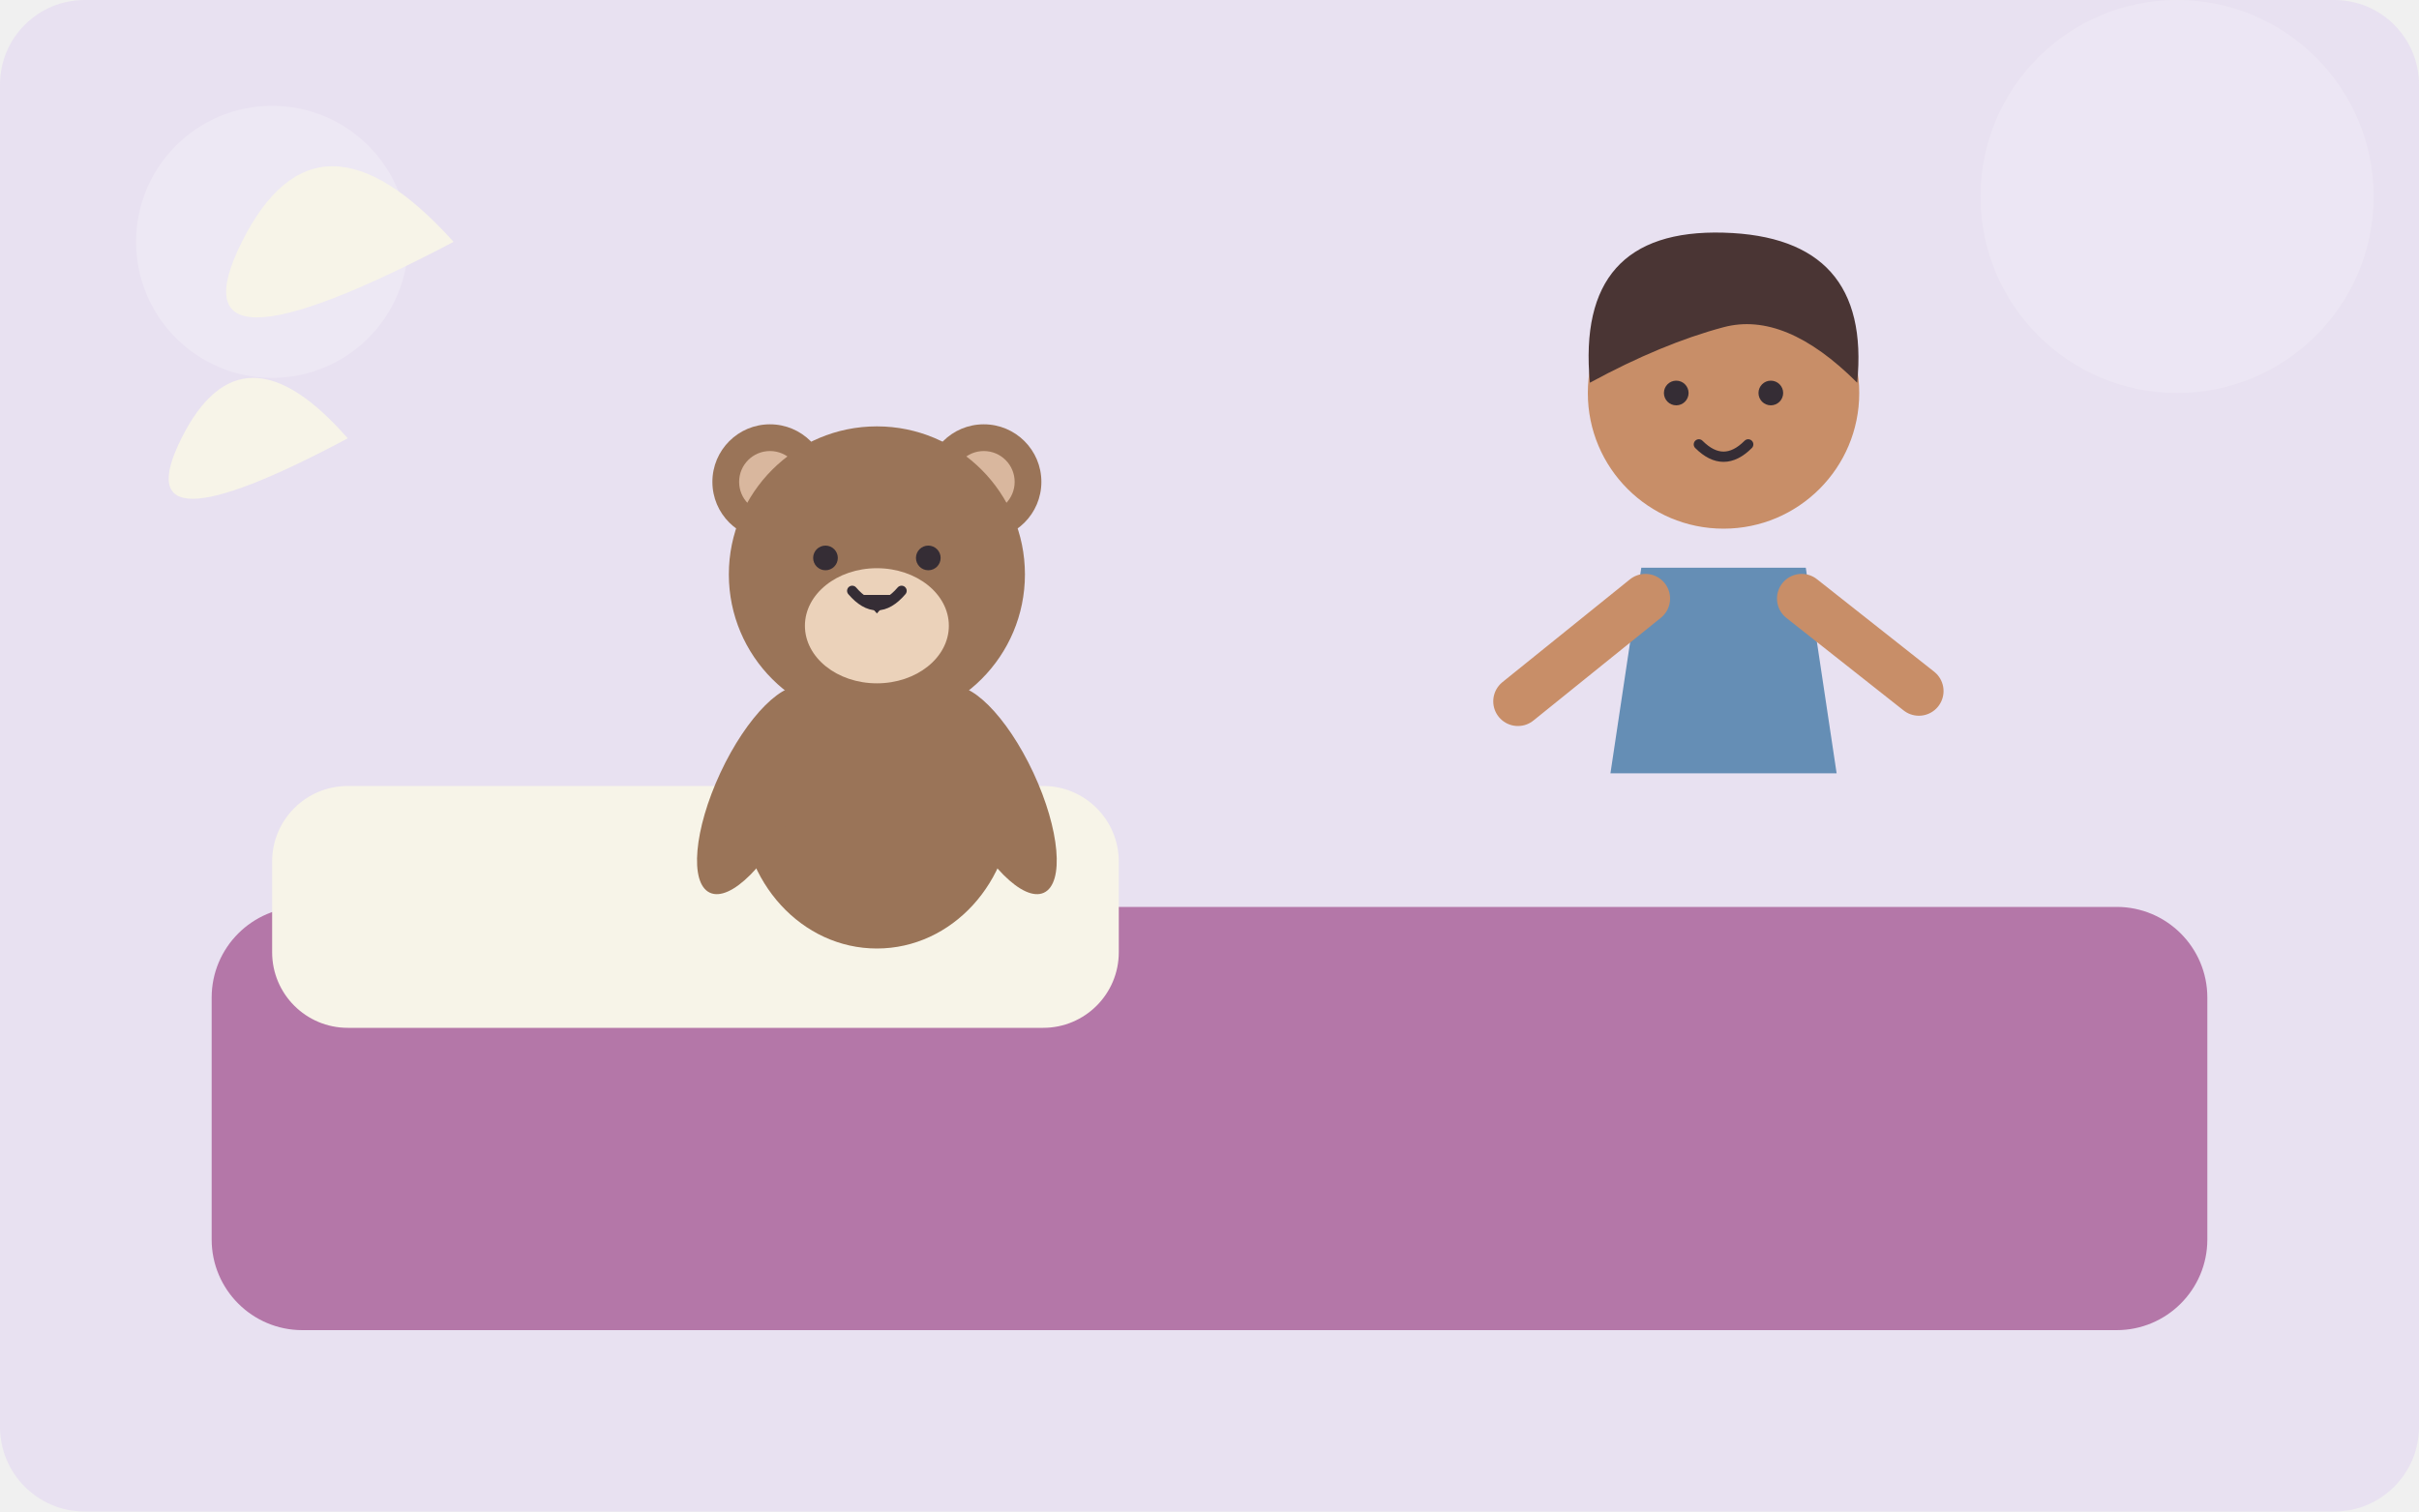
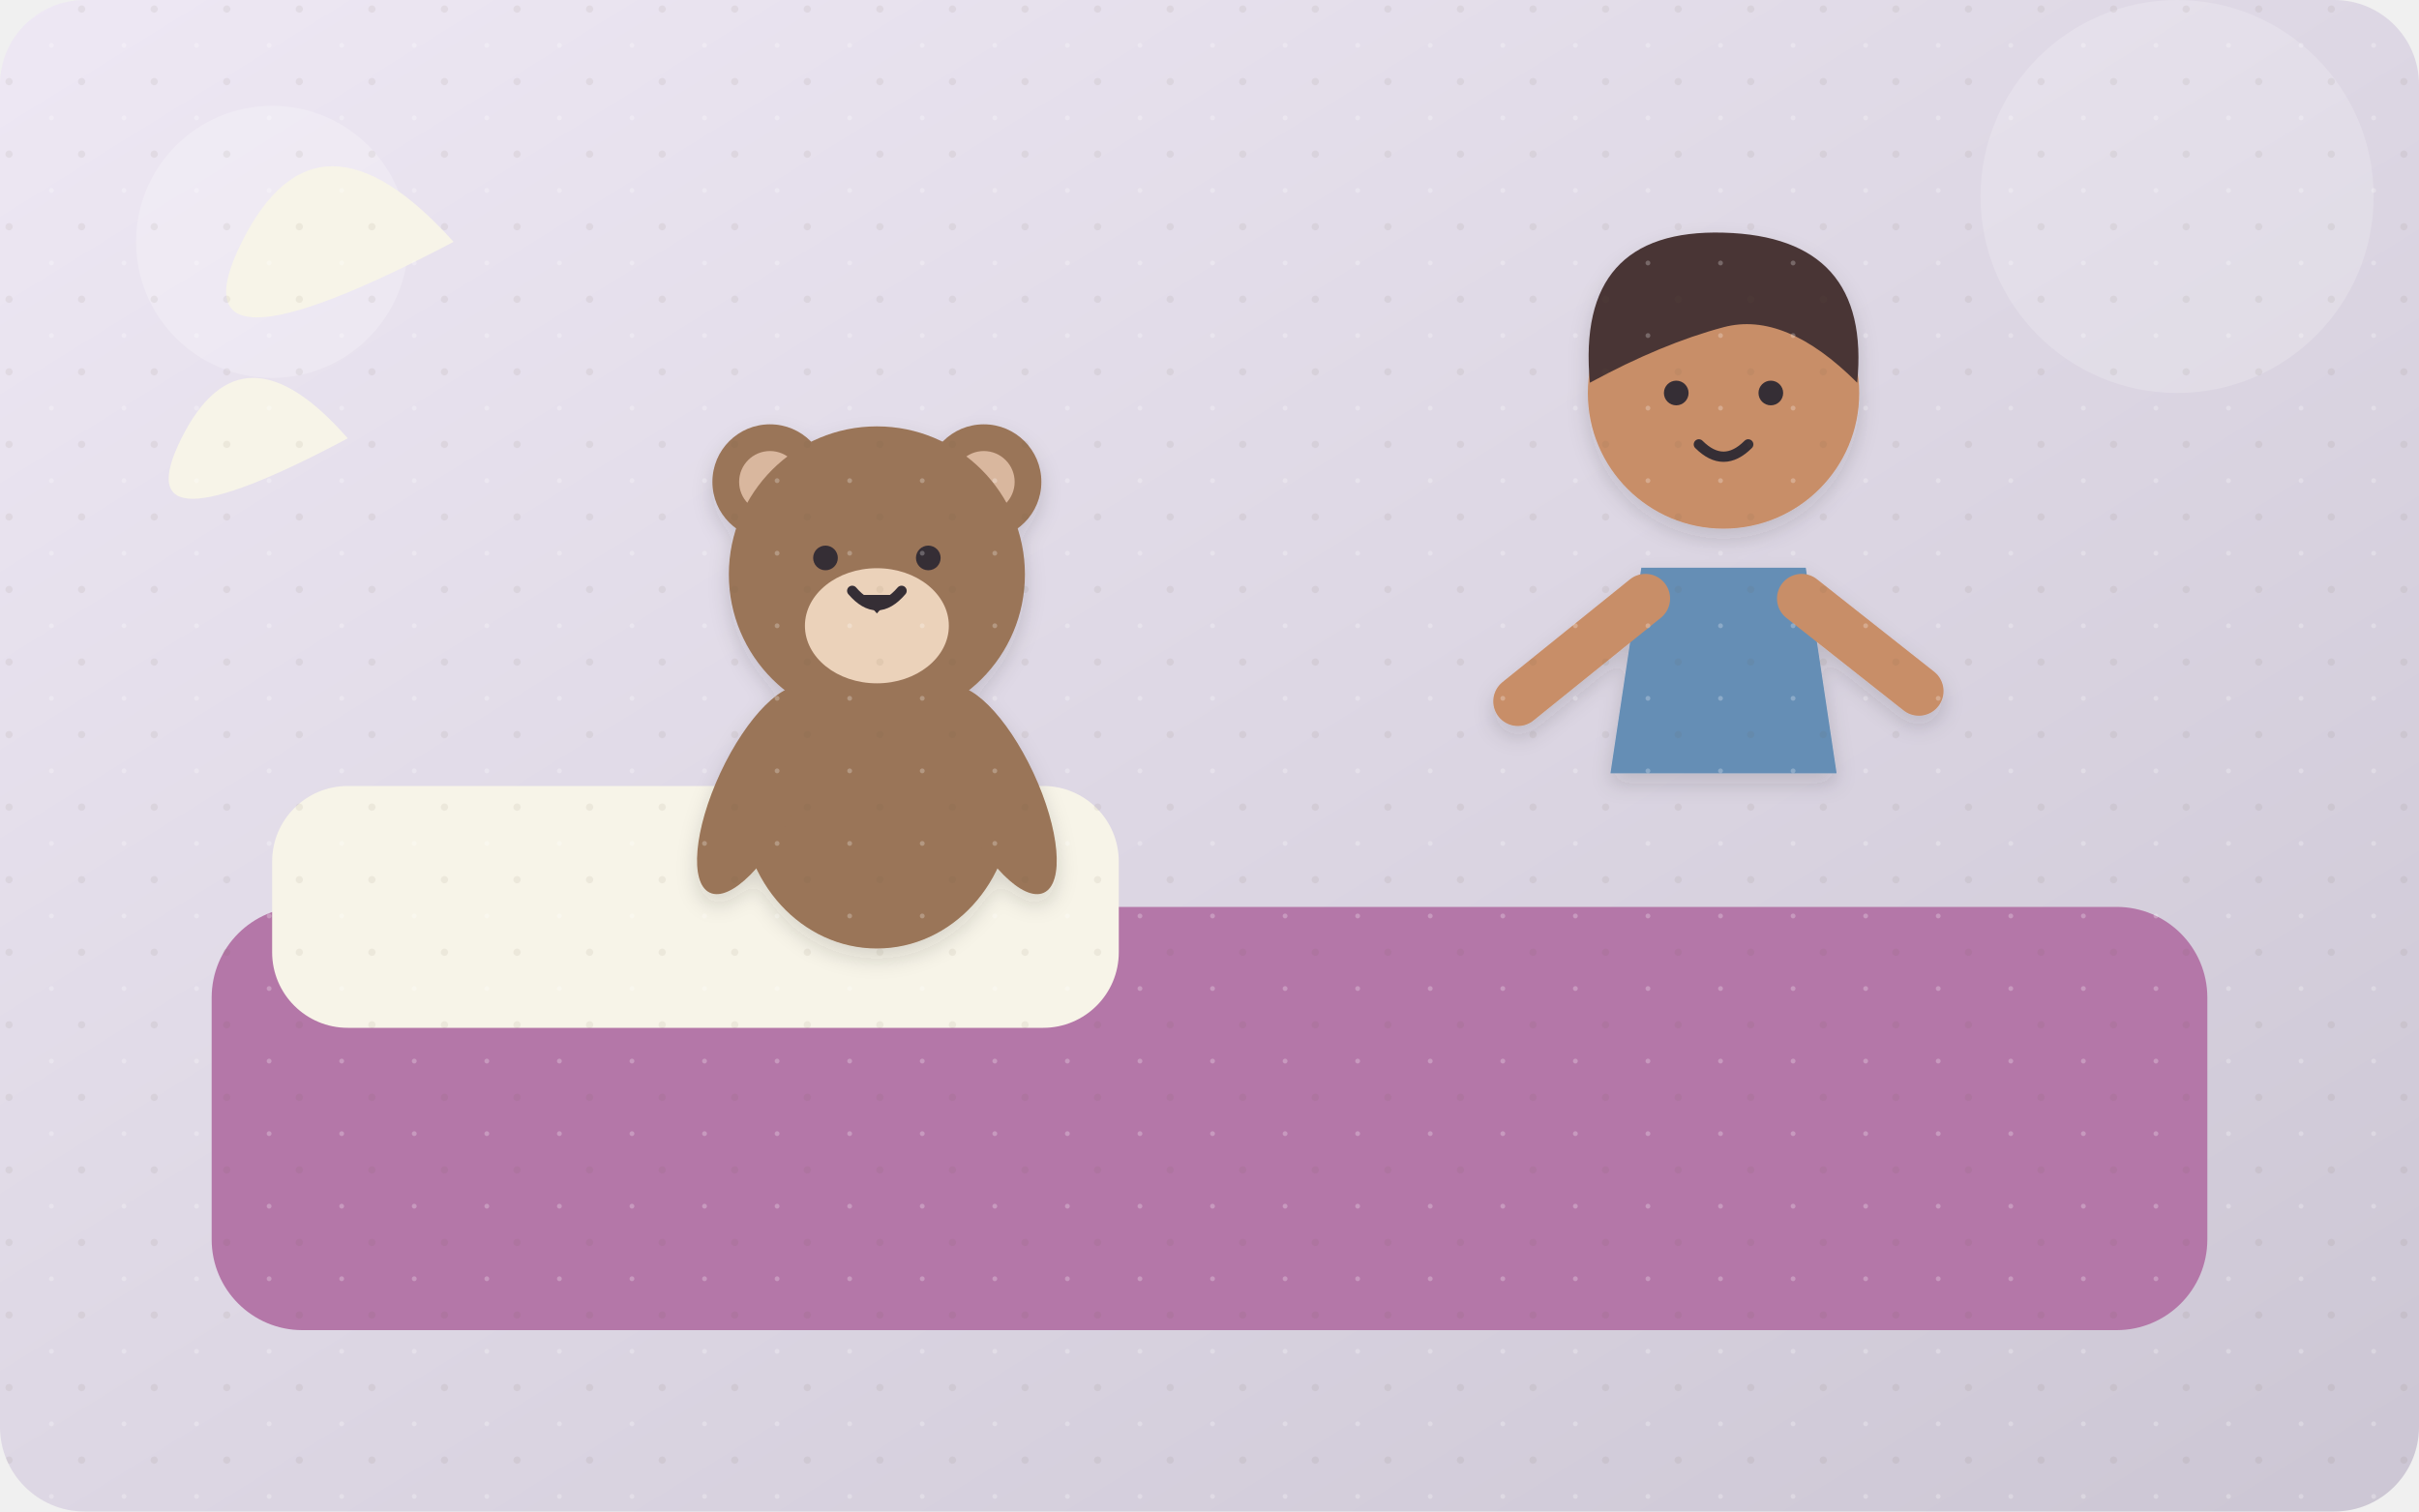
<svg xmlns="http://www.w3.org/2000/svg" viewBox="0 0 800 500" role="img">
-   <rect width="800" height="500" rx="28" fill="#E8E1F1" />
+   <defs>
+     <linearGradient id="bg" x1="0" y1="0" x2="1" y2="1">
+       <stop offset="0" stop-color="#eee8f4" />
+       <stop offset="1" stop-color="#ccc6d4" />
+     </linearGradient>
+     <pattern id="grain" width="24" height="24" patternUnits="userSpaceOnUse">
+       <circle cx="3" cy="3" r="1.2" fill="#6B5644" opacity=".08" />
+       <circle cx="17" cy="15" r=".8" fill="#FFFFFF" opacity=".25" />
+     </pattern>
+     <filter id="shadow" x="-30%" y="-30%" width="160%" height="170%">
+       <feDropShadow dx="0" dy="5" stdDeviation="5" flood-color="#352D35" flood-opacity=".16" />
+     </filter>
+   </defs>
+   <rect width="800" height="500" rx="28" fill="url(#bg)" />
  <circle cx="90" cy="80" r="45" fill="#FFFFFF" opacity=".22" />
  <circle cx="720" cy="65" r="65" fill="#FFFFFF" opacity=".18" />
  <rect x="70" y="300" width="660" height="140" rx="30" fill="#B477A8" />
  <rect x="90" y="260" width="280" height="80" rx="25" fill="#F7F4E8" />
-   <g transform="translate(570 130) scale(0.68)">
+   <g filter="url(#shadow)" transform="translate(570 130) scale(0.68)">
    <path d="M-55 185-40 85H40L55 185Z" fill="#658EB5" />
    <circle r="66" fill="#C88E68" />
    <path d="M-65-5Q-72-80 0-78T65-5Q30-40 0-32T-65-5" fill="#4A3534" />
    <circle cx="-23" cy="0" r="6" fill="#352D35" />
    <circle cx="23" cy="0" r="6" fill="#352D35" />
    <path d="M-12 25q12 12 24 0" fill="none" stroke="#352D35" stroke-width="5" stroke-linecap="round" />
    <path d="M-38 100-100 150M38 100 95 145" stroke="#C88E68" stroke-width="24" stroke-linecap="round" />
  </g>
-   <g transform="translate(290 190) scale(0.68)">
+   <g filter="url(#shadow)" transform="translate(290 190) scale(0.68)">
    <ellipse cx="0" cy="110" rx="66" ry="72" fill="#9A7458" />
    <circle cx="-52" cy="-45" r="28" fill="#9A7458" />
    <circle cx="52" cy="-45" r="28" fill="#9A7458" />
    <circle cx="-52" cy="-45" r="15" fill="#D9B79E" />
    <circle cx="52" cy="-45" r="15" fill="#D9B79E" />
    <circle cy="0" r="72" fill="#9A7458" />
    <ellipse cy="25" rx="35" ry="28" fill="#EBD2BA" />
    <circle cx="-25" cy="-8" r="6" fill="#352D35" />
    <circle cx="25" cy="-8" r="6" fill="#352D35" />
    <path d="M-8 10h16l-8 9Z" fill="#352D35" />
    <g fill="none" stroke="#352D35" stroke-width="5" stroke-linecap="round">
      <path d="M-12 8q12 14 24 0" />
    </g>
    <ellipse cx="-58" cy="105" rx="20" ry="55" fill="#9A7458" transform="rotate(25 -58 105)" />
    <ellipse cx="58" cy="105" rx="20" ry="55" fill="#9A7458" transform="rotate(-25 58 105)" />
  </g>
  <path d="M150 80q-45-50-70 0t70 0M115 145q-35-40-55 0t55 0" fill="#F7F4E8" />
+   <rect width="800" height="500" rx="28" fill="url(#grain)" pointer-events="none" />
</svg>
